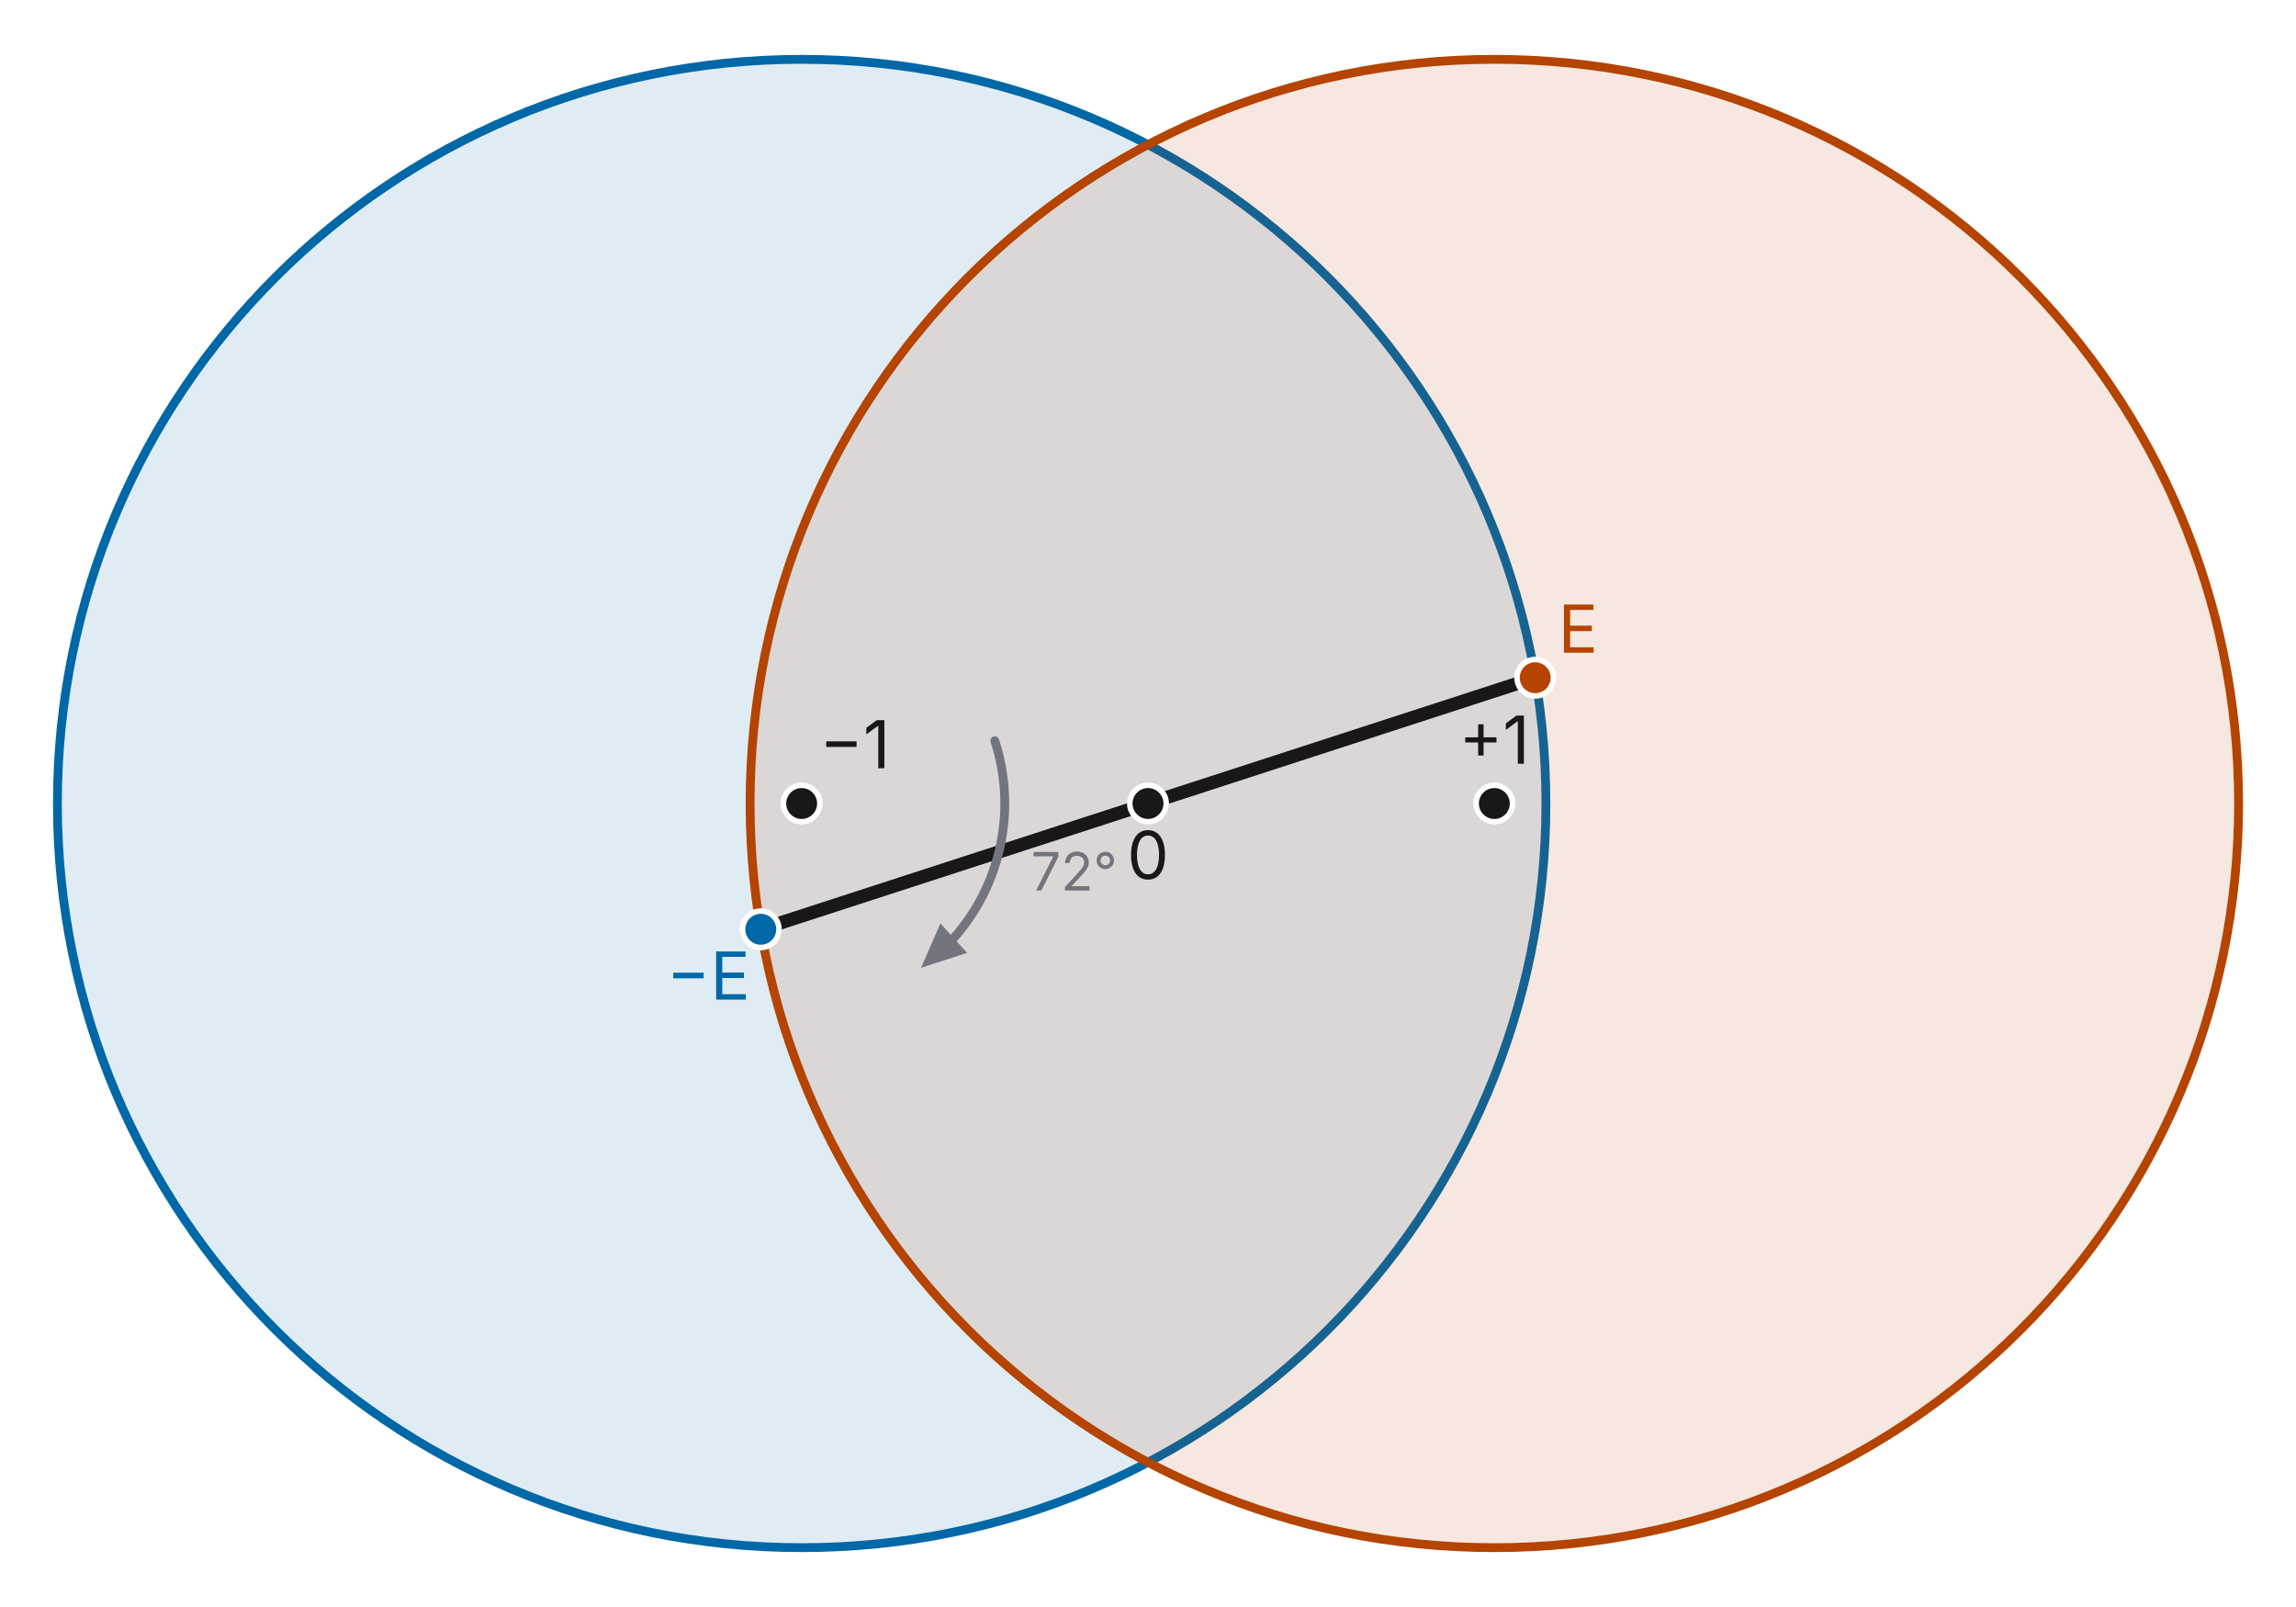
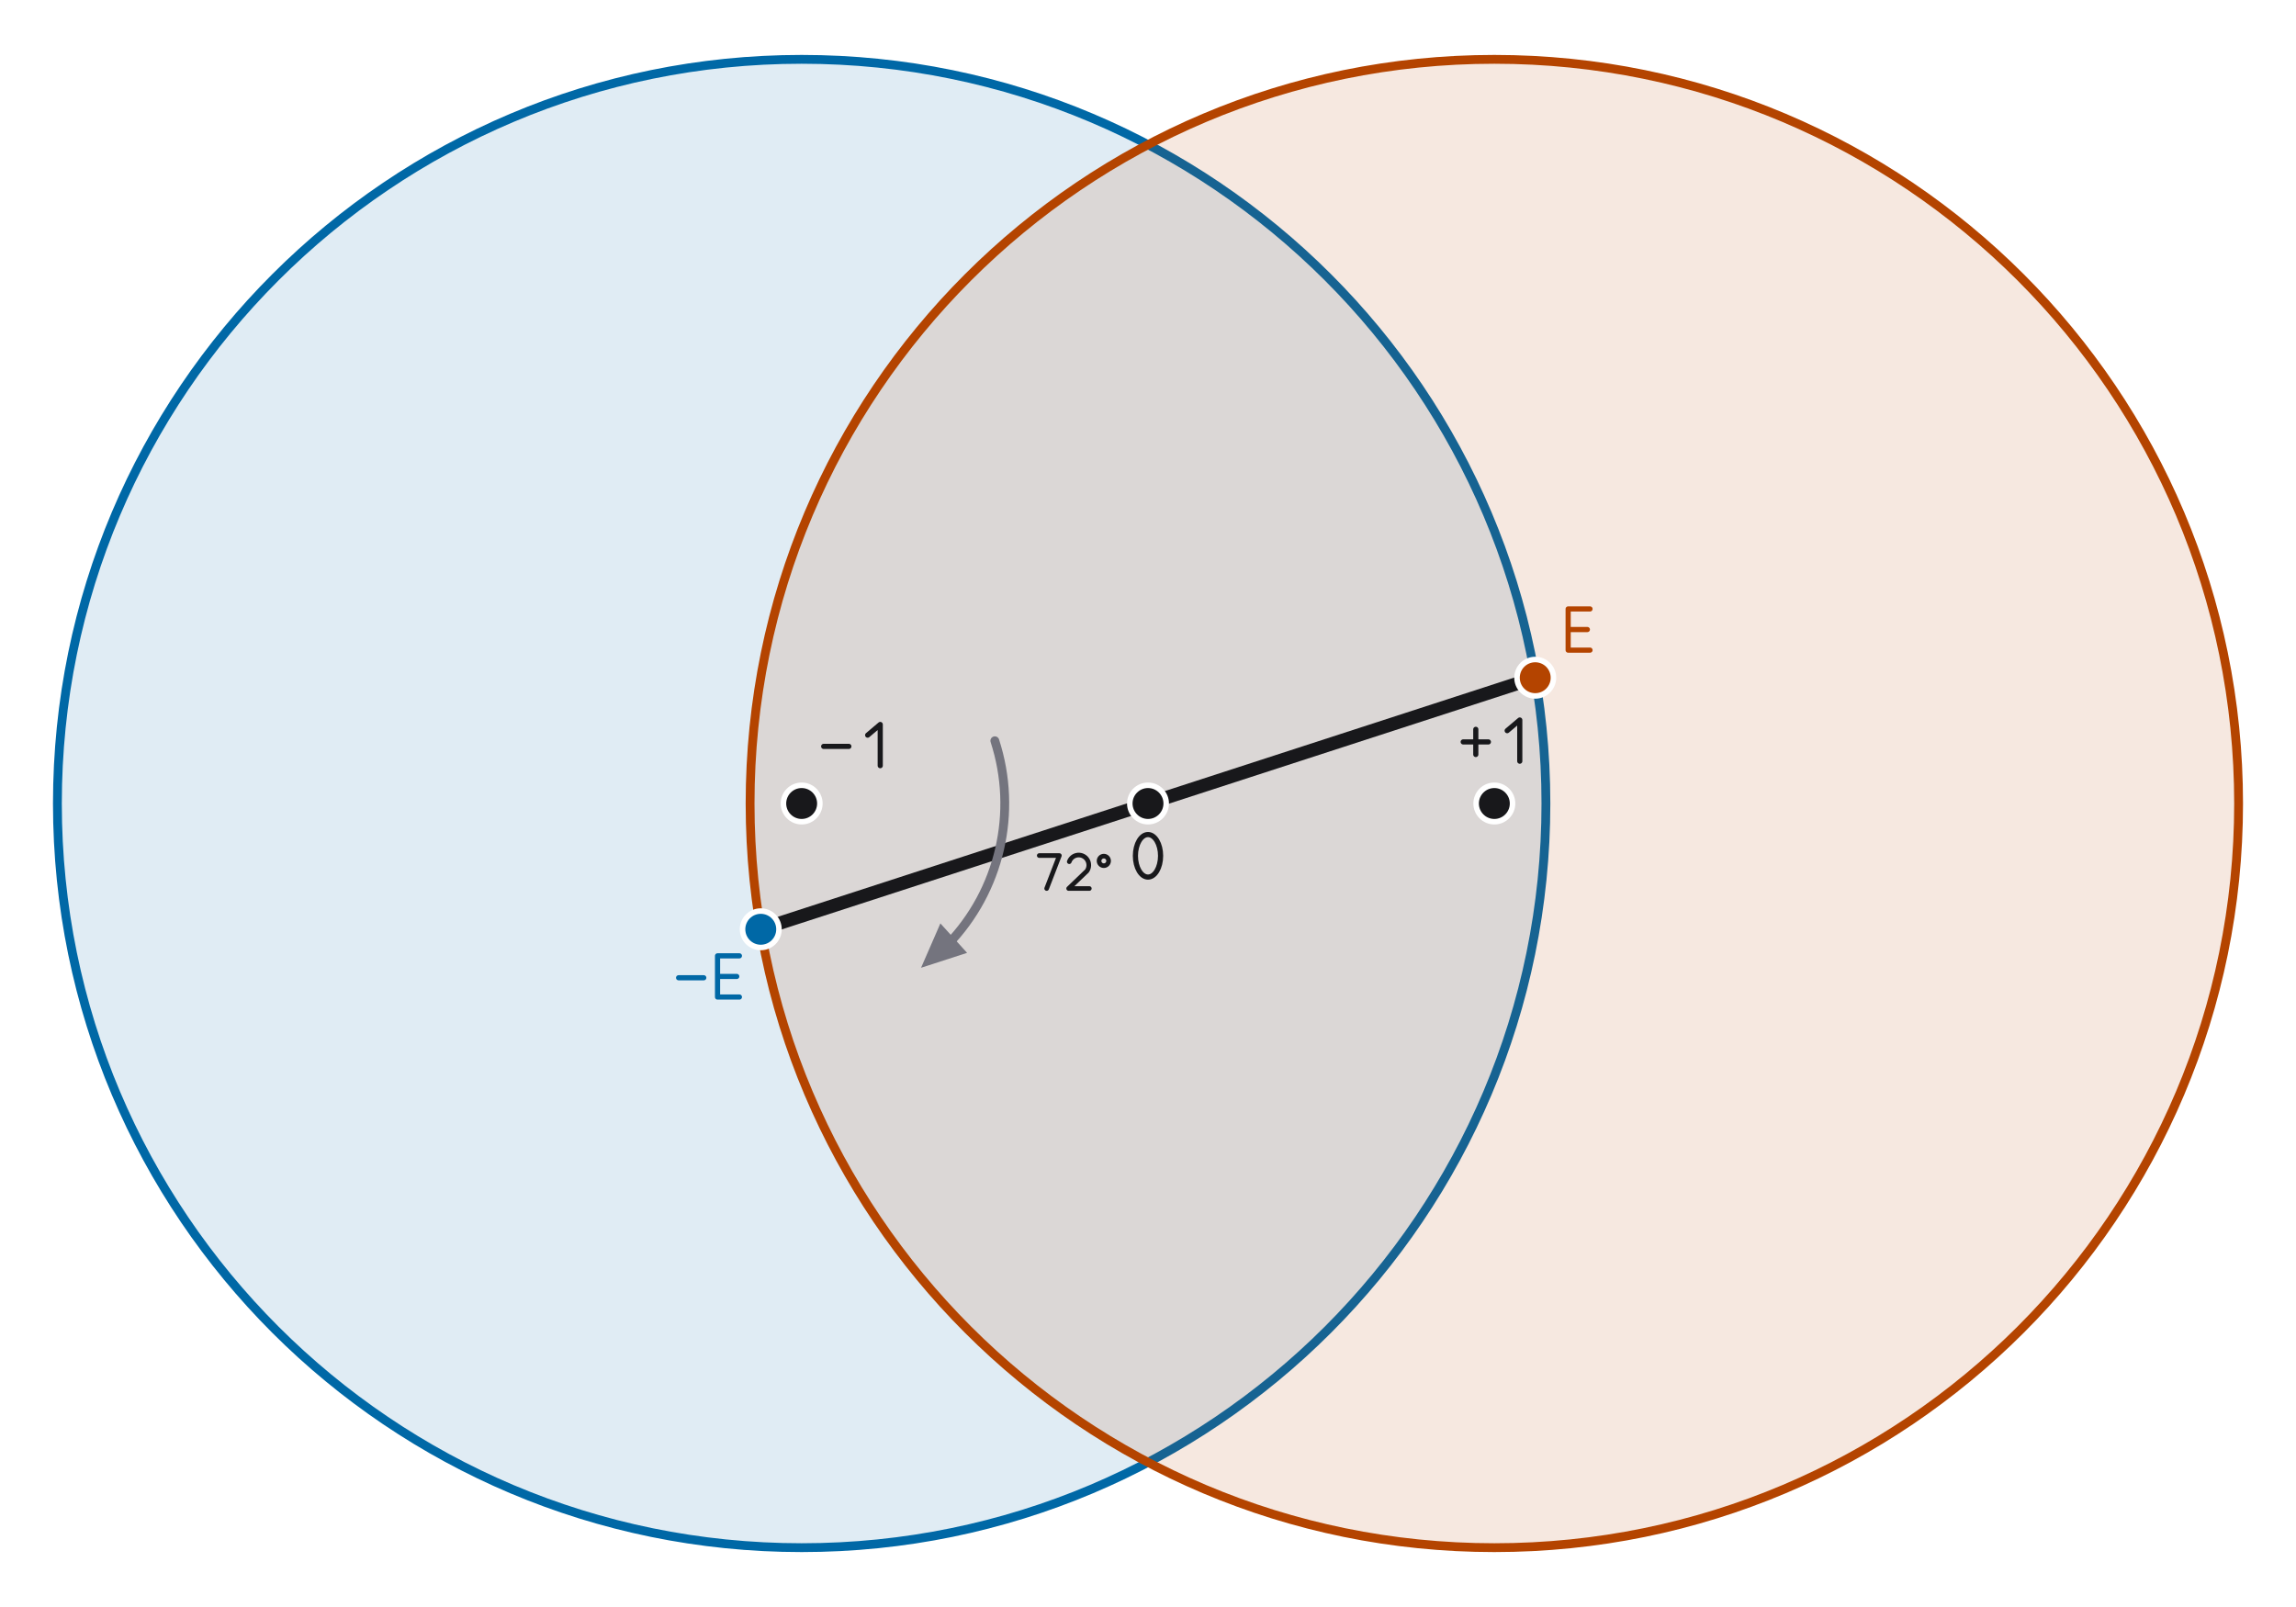
<svg xmlns="http://www.w3.org/2000/svg" width="520" height="364" viewBox="0 0 520 364">
  <g>
    <path d="M0 0 L520 0 L520 364 L0 364 Z" fill="#ffffff" />
    <g>
      <path d="M350.12 182 C350.12 275.09 274.66 350.56 181.56 350.56 C88.47 350.56 13 275.09 13 182 C13 88.91 88.47 13.44 181.56 13.44 C274.66 13.44 350.12 88.91 350.12 182 Z" fill="#0068a6" fill-opacity="0.122" stroke="#0068a6" stroke-width="2" stroke-linecap="round" stroke-linejoin="round" />
    </g>
    <g>
      <path d="M507 182 C507 275.09 431.53 350.56 338.44 350.56 C245.34 350.56 169.88 275.09 169.88 182 C169.88 88.91 245.34 13.44 338.44 13.44 C431.53 13.44 507 88.91 507 182 Z" fill="#b44400" fill-opacity="0.122" stroke="#b44400" stroke-width="2" stroke-linecap="round" stroke-linejoin="round" />
    </g>
    <g data-lean-decl="PILeanTest.Examples.PlaneFigures.chordEnd">
      <path d="M172.3 210.49 L347.7 153.51" fill="none" stroke="#18181b" stroke-width="3" stroke-linecap="round" stroke-linejoin="round" />
    </g>
    <path d="M225.31 167.79 C230.57 183.97 226.46 201.74 214.63 213.97" fill="none" stroke="#74747e" stroke-width="2" stroke-linecap="round" stroke-linejoin="round" />
    <path d="M208.6 219.21 L212.98 209.16 L219.03 215.83 Z" fill="#74747e" />
-     <text x="243.277" y="201.722" font-size="12" fill="#74747e" text-anchor="middle" font-family="Inter, &quot;Helvetica Neue&quot;, Helvetica, Arial, sans-serif">72°</text>
+     <path d="M235.369 193.79 L239.929 193.79 L237.049 201.254 M242.167 195.179 C242.47 194.341 243.228 193.757 244.11 193.679 C244.993 193.602 245.841 194.045 246.284 194.816 C246.727 195.588 246.685 196.547 246.177 197.277 L242.029 201.254 L246.709 201.254 M249.997 193.922 C250.594 193.922 251.077 194.406 251.077 195.002 C251.077 195.599 250.594 196.082 249.997 196.082 C249.401 196.082 248.917 195.599 248.917 195.002 C248.917 194.406 249.401 193.922 249.997 193.922 Z" fill="none" stroke="#18181b" stroke-width="1.05" stroke-linecap="round" stroke-linejoin="round" />
    <g>
      <path d="M177.05 210.49 C177.05 213.12 174.93 215.24 172.3 215.24 C169.68 215.24 167.55 213.12 167.55 210.49 C167.55 207.87 169.68 205.74 172.3 205.74 C174.93 205.74 177.05 207.87 177.05 210.49 Z" fill="#ffffff" />
      <path d="M175.8 210.49 C175.8 212.43 174.24 213.99 172.3 213.99 C170.37 213.99 168.8 212.43 168.8 210.49 C168.8 208.56 170.37 206.99 172.3 206.99 C174.24 206.99 175.8 208.56 175.8 210.49 Z" fill="#0068a6" />
    </g>
    <g>
      <path d="M352.45 153.51 C352.45 156.13 350.32 158.26 347.7 158.26 C345.07 158.26 342.95 156.13 342.95 153.51 C342.95 150.88 345.07 148.76 347.7 148.76 C350.32 148.76 352.45 150.88 352.45 153.51 Z" fill="#ffffff" />
      <path d="M351.2 153.51 C351.2 155.44 349.63 157.01 347.7 157.01 C345.76 157.01 344.2 155.44 344.2 153.51 C344.2 151.57 345.76 150.01 347.7 150.01 C349.63 150.01 351.2 151.57 351.2 153.51 Z" fill="#b44400" />
    </g>
    <path d="M186.31 182 C186.31 184.62 184.18 186.75 181.56 186.75 C178.94 186.75 176.81 184.62 176.81 182 C176.81 179.38 178.94 177.25 181.56 177.25 C184.18 177.25 186.31 179.38 186.31 182 Z" fill="#ffffff" />
    <path d="M185.06 182 C185.06 183.93 183.49 185.5 181.56 185.5 C179.63 185.5 178.06 183.93 178.06 182 C178.06 180.07 179.63 178.5 181.56 178.5 C183.49 178.5 185.06 180.07 185.06 182 Z" fill="#18181b" />
    <path d="M343.19 182 C343.19 184.62 341.06 186.75 338.44 186.75 C335.82 186.75 333.69 184.62 333.69 182 C333.69 179.38 335.82 177.25 338.44 177.25 C341.06 177.25 343.19 179.38 343.19 182 Z" fill="#ffffff" />
    <path d="M341.94 182 C341.94 183.93 340.37 185.5 338.44 185.5 C336.51 185.5 334.94 183.93 334.94 182 C334.94 180.07 336.51 178.5 338.44 178.5 C340.37 178.5 341.94 180.07 341.94 182 Z" fill="#18181b" />
    <g>
      <path d="M264.75 182 C264.75 184.62 262.62 186.75 260 186.75 C257.38 186.75 255.25 184.62 255.25 182 C255.25 179.38 257.38 177.25 260 177.25 C262.62 177.25 264.75 179.38 264.75 182 Z" fill="#ffffff" />
      <path d="M263.5 182 C263.5 183.93 261.93 185.5 260 185.5 C258.07 185.5 256.5 183.93 256.5 182 C256.5 180.07 258.07 178.5 260 178.5 C261.93 178.5 263.5 180.07 263.5 182 Z" fill="#18181b" />
    </g>
-     <text x="160.425" y="226.422" font-size="15" fill="#0068a6" text-anchor="middle" font-family="Inter, &quot;Helvetica Neue&quot;, Helvetica, Arial, sans-serif">−E</text>
-     <text x="357.407" y="147.845" font-size="15" fill="#b44400" text-anchor="middle" font-family="Inter, &quot;Helvetica Neue&quot;, Helvetica, Arial, sans-serif">E</text>
-     <text x="193.597" y="174.015" font-size="15" fill="#18181b" text-anchor="middle" font-family="Inter, &quot;Helvetica Neue&quot;, Helvetica, Arial, sans-serif">−1</text>
-     <text x="338.439" y="173" font-size="15" fill="#18181b" text-anchor="middle" font-family="Inter, &quot;Helvetica Neue&quot;, Helvetica, Arial, sans-serif">+1</text>
-     <text x="260" y="199.1" font-size="15" fill="#18181b" text-anchor="middle" font-family="Inter, &quot;Helvetica Neue&quot;, Helvetica, Arial, sans-serif">0</text>
+     <path d="M153.69 221.472 L159.39 221.472 M167.46 216.507 L162.51 216.507 L162.51 225.837 L167.46 225.837 M162.51 221.172 L166.86 221.172" fill="none" stroke="#0068a6" stroke-width="1.17" stroke-linecap="round" stroke-linejoin="round" />
+     <path d="M360.107 137.93 L355.157 137.93 L355.157 147.26 L360.107 147.26 M355.157 142.595 L359.507 142.595" fill="none" stroke="#b44400" stroke-width="1.17" stroke-linecap="round" stroke-linejoin="round" />
+     <path d="M186.547 169.065 L192.247 169.065 M196.507 166.515 L199.357 164.1 L199.357 173.43" fill="none" stroke="#18181b" stroke-width="1.17" stroke-linecap="round" stroke-linejoin="round" />
+     <path d="M331.389 168.05 L337.089 168.05 M334.239 170.9 L334.239 165.2 M341.349 165.5 L344.199 163.085 L344.199 172.415" fill="none" stroke="#18181b" stroke-width="1.17" stroke-linecap="round" stroke-linejoin="round" />
+     <path d="M260 189.035 C261.574 189.035 262.85 191.191 262.85 193.85 C262.85 196.509 261.574 198.665 260 198.665 C258.426 198.665 257.15 196.509 257.15 193.85 C257.15 191.191 258.426 189.035 260 189.035 Z" fill="none" stroke="#18181b" stroke-width="1.17" stroke-linecap="round" stroke-linejoin="round" />
  </g>
</svg>
